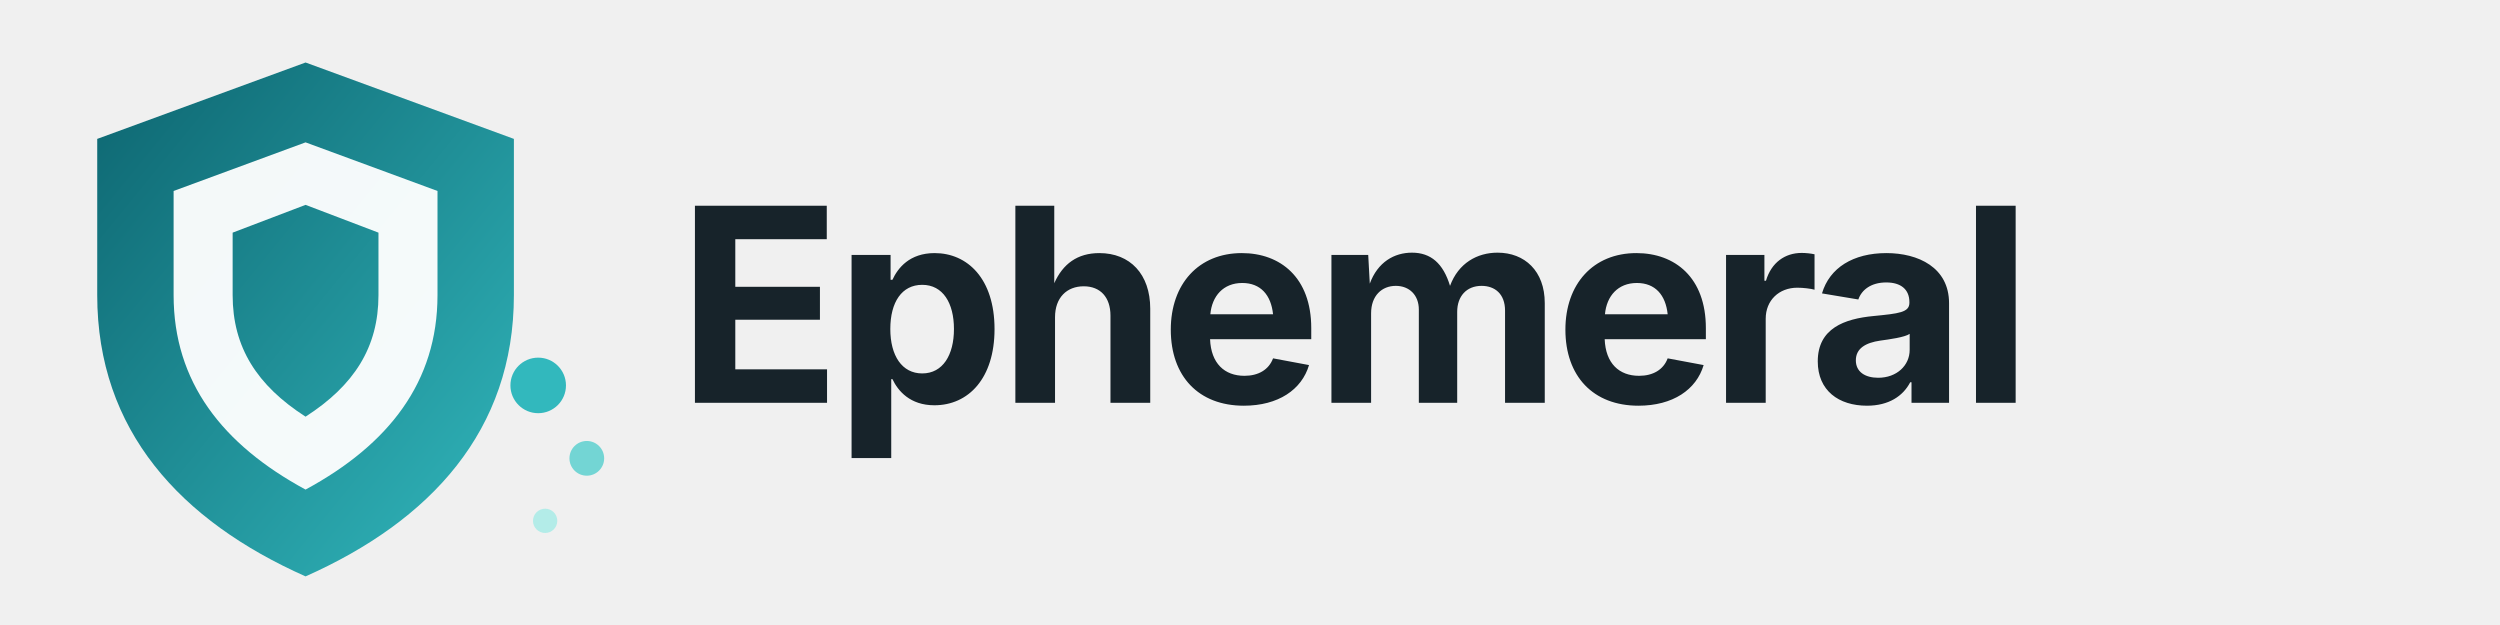
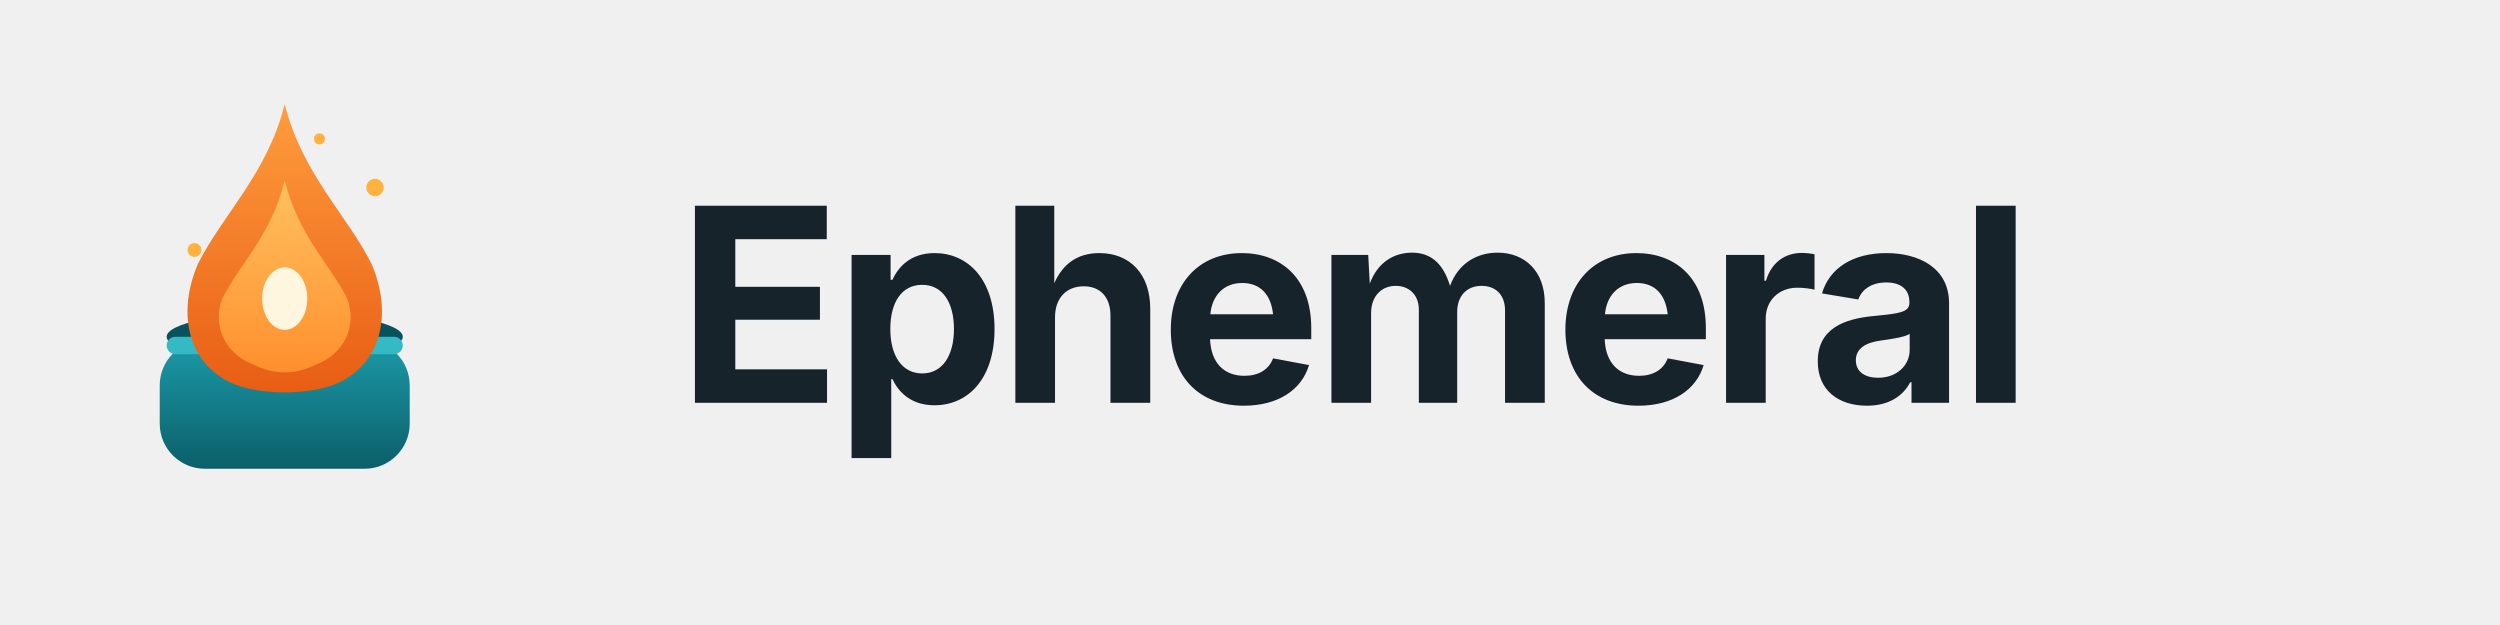
<svg xmlns="http://www.w3.org/2000/svg" viewBox="0 0 720 180" role="img" aria-labelledby="title desc">
  <defs>
-     <linearGradient id="g" x1="0" y1="0" x2="1" y2="1">
-       <stop stop-color="#0d6570" />
-       <stop offset="1" stop-color="#32b8bd" />
+     <linearGradient id="tray" x1="0" y1="0" x2="0" y2="1">
+       <stop stop-color="#1c9aa8" />
+       <stop offset="1" stop-color="#0b5f6a" />
+     </linearGradient>
+     <linearGradient id="flame" x1="0" y1="0" x2="0" y2="1">
+       <stop stop-color="#ff9d3d" />
+       <stop offset="1" stop-color="#e85d14" />
+     </linearGradient>
+     <linearGradient id="mid" x1="0" y1="0" x2="0" y2="1">
+       <stop stop-color="#ffc15e" />
+       <stop offset="1" stop-color="#ff8f2e" />
    </linearGradient>
  </defs>
-   <g transform="translate(18 10)">
-     <path fill="url(#g)" d="M70 8 130 30v45c0 39-24 65-60 81C34 140 10 114 10 75V30L70 8Z" />
-     <path fill="#fff" fill-opacity=".95" d="M70 31 108 45v30c0 25-14 43-38 56-24-13-38-31-38-56V45l38-14Zm0 18-21 8v18c0 15 7 26 21 35 14-9 21-20 21-35V57l-21-8Z" />
-     <circle cx="137" cy="101" r="8" fill="#32b8bd" />
-     <circle cx="151" cy="122" r="5" fill="#73d5d4" />
-     <circle cx="139" cy="140" r="3.5" fill="#b3ece8" />
+   <g transform="translate(18 14)">
+     <rect x="28" y="84" width="72" height="37" rx="13" fill="url(#tray)" />
+     <ellipse cx="64" cy="83" rx="34" ry="7" fill="#0a525b" />
+     <rect x="30" y="83" width="68" height="5" rx="2.5" fill="#35b9c4" />
+     <path fill="url(#flame)" d="M64 16C59 36 46 48 39 62 33 76 36 90 48 96 56 100 72 100 80 96 92 90 95 76 89 62 82 48 69 36 64 16Z" />
+     <path fill="url(#mid)" d="M64 38C60 54 51 62 46 72 43 80 47 88 55 91 61 94 67 94 73 91 81 88 85 80 82 72 77 62 68 54 64 38Z" />
+     <ellipse cx="64" cy="72" rx="6.5" ry="9" fill="#fff6df" />
+     <circle cx="90" cy="40" r="2.5" fill="#ffb23e" />
+     <circle cx="38" cy="58" r="2" fill="#ffb23e" />
+     <circle cx="74" cy="26" r="1.6" fill="#ffb23e" />
  </g>
-   <text x="195" y="116" fill="#17232a" font-family="Inter,system-ui,sans-serif" font-size="78" font-weight="700" letter-spacing="-2">Ephemeral</text>
+   <text x="195" y="116" fill="#17232a" font-family="Inter,system-ui,sans-serif" font-size="78" font-weight="700" letter-spacing="-2">
+     Ephemeral
+   </text>
</svg>
